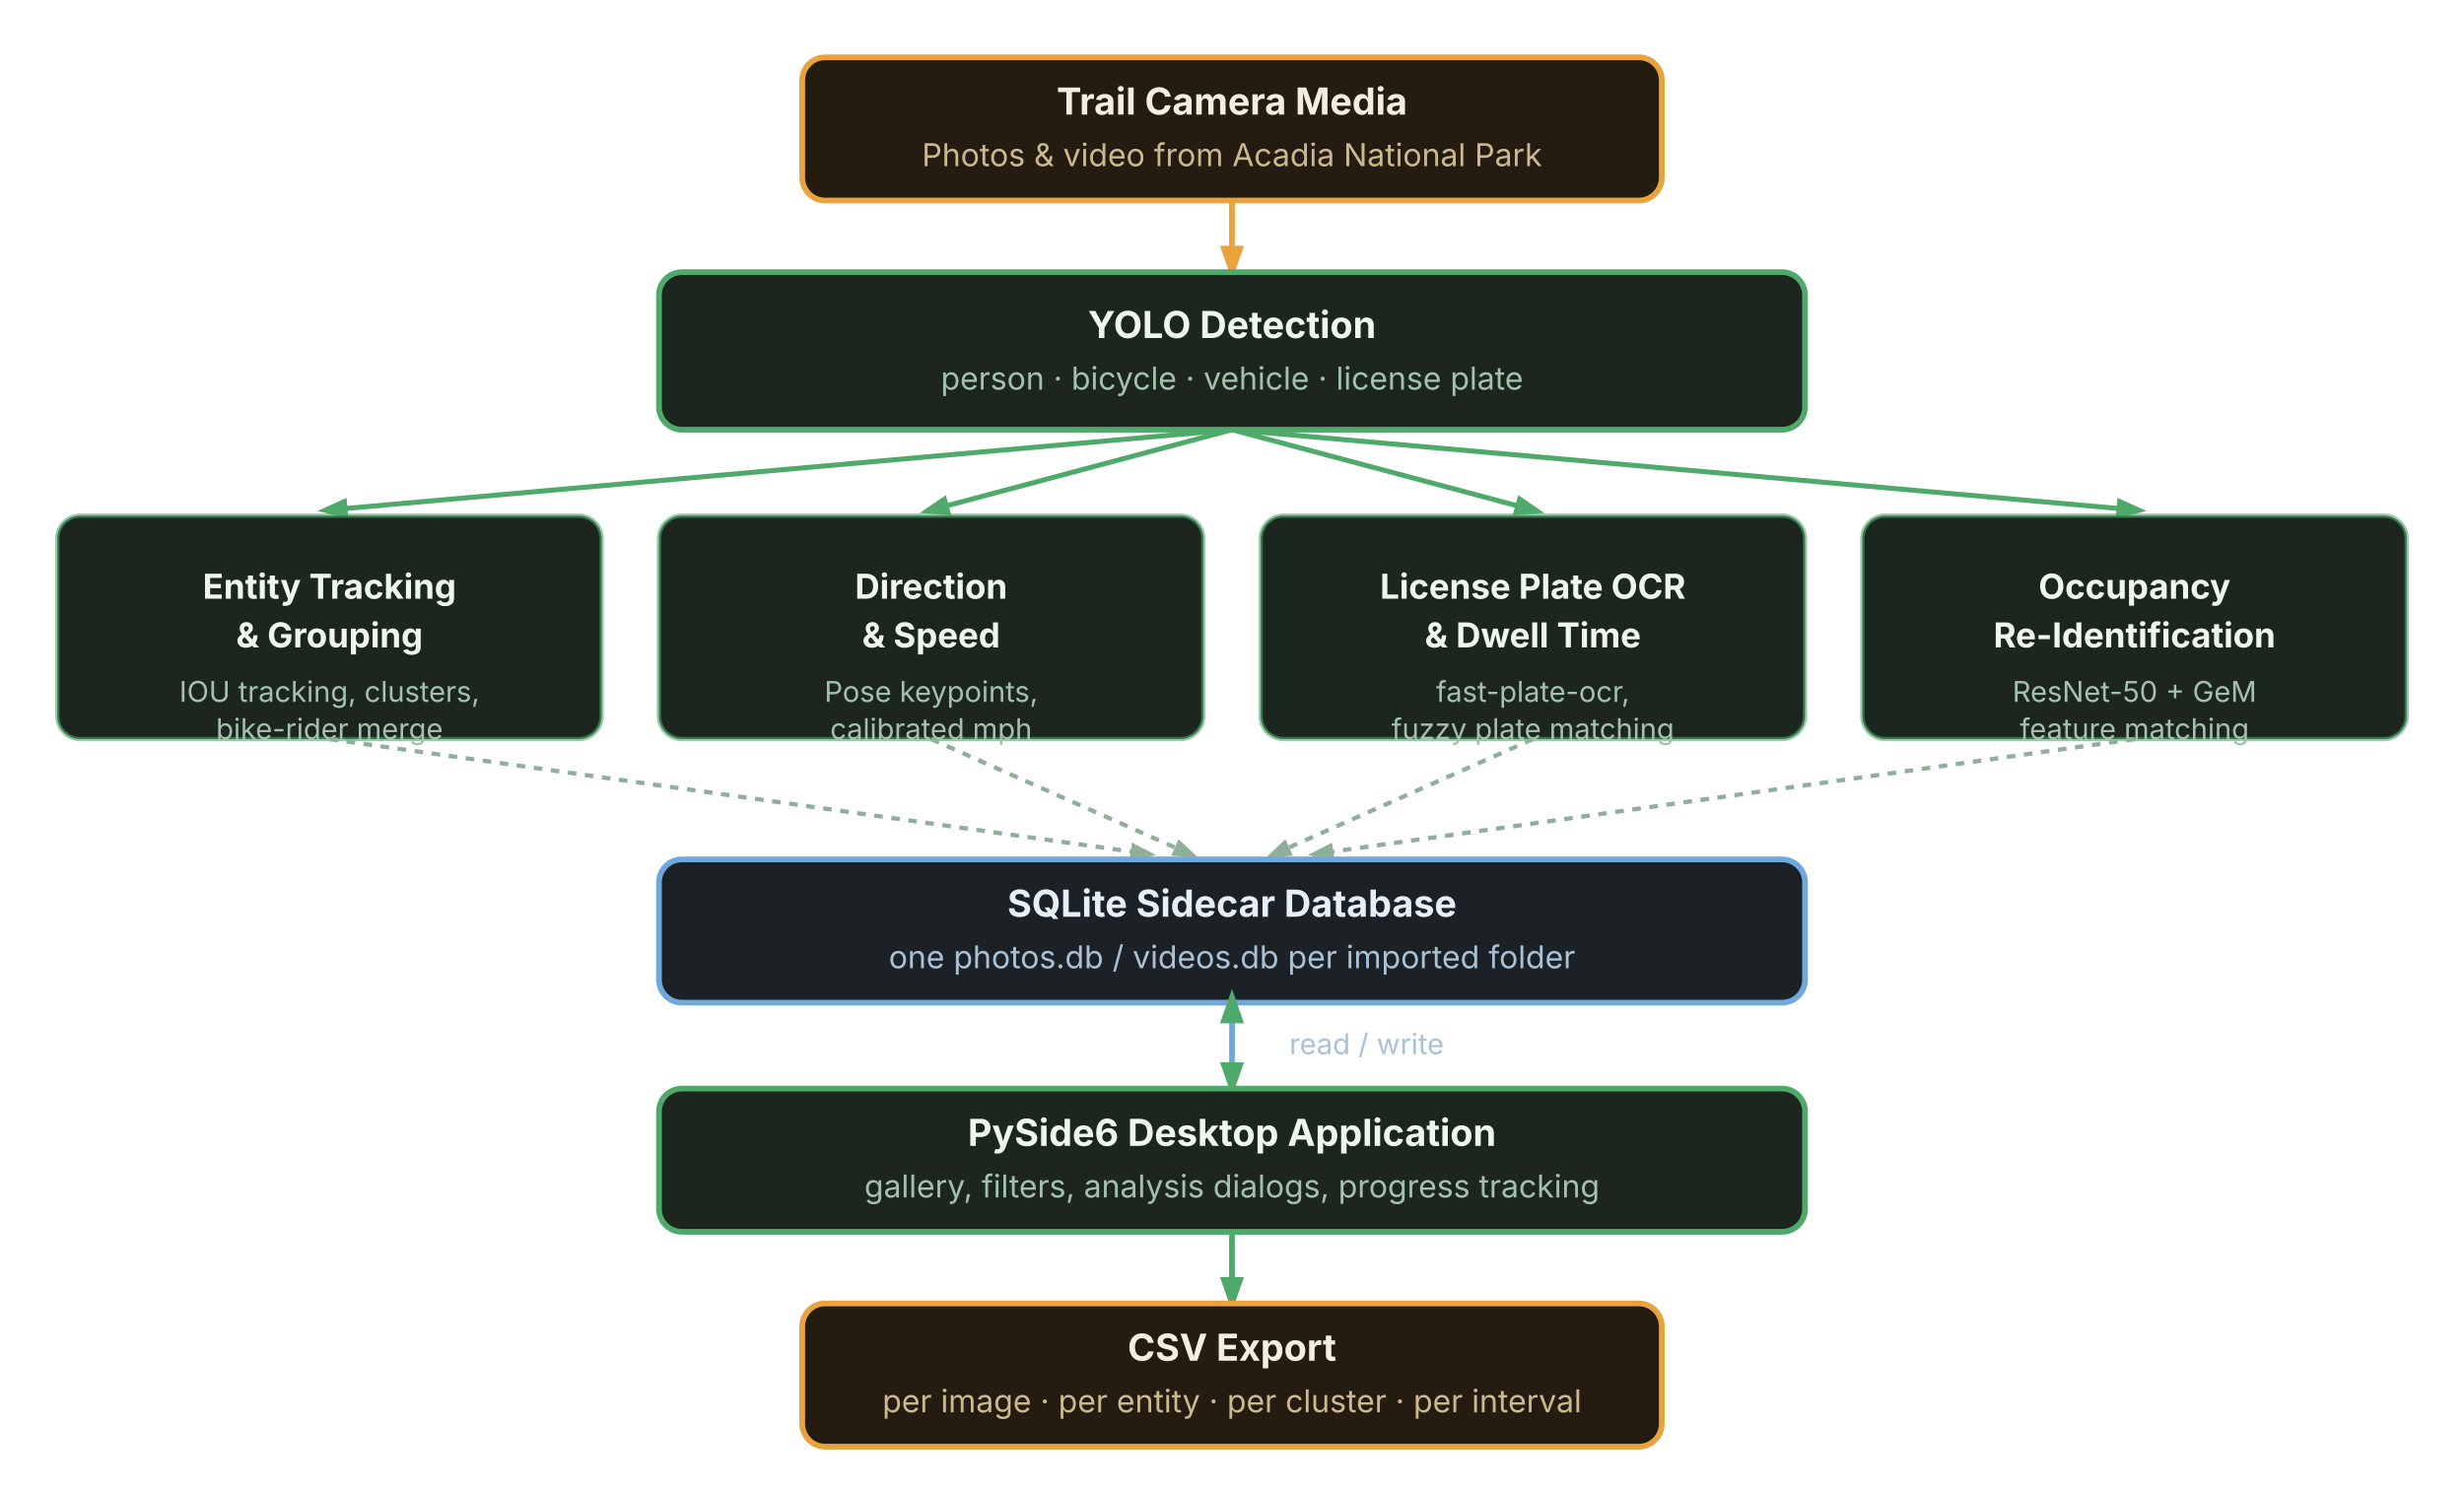
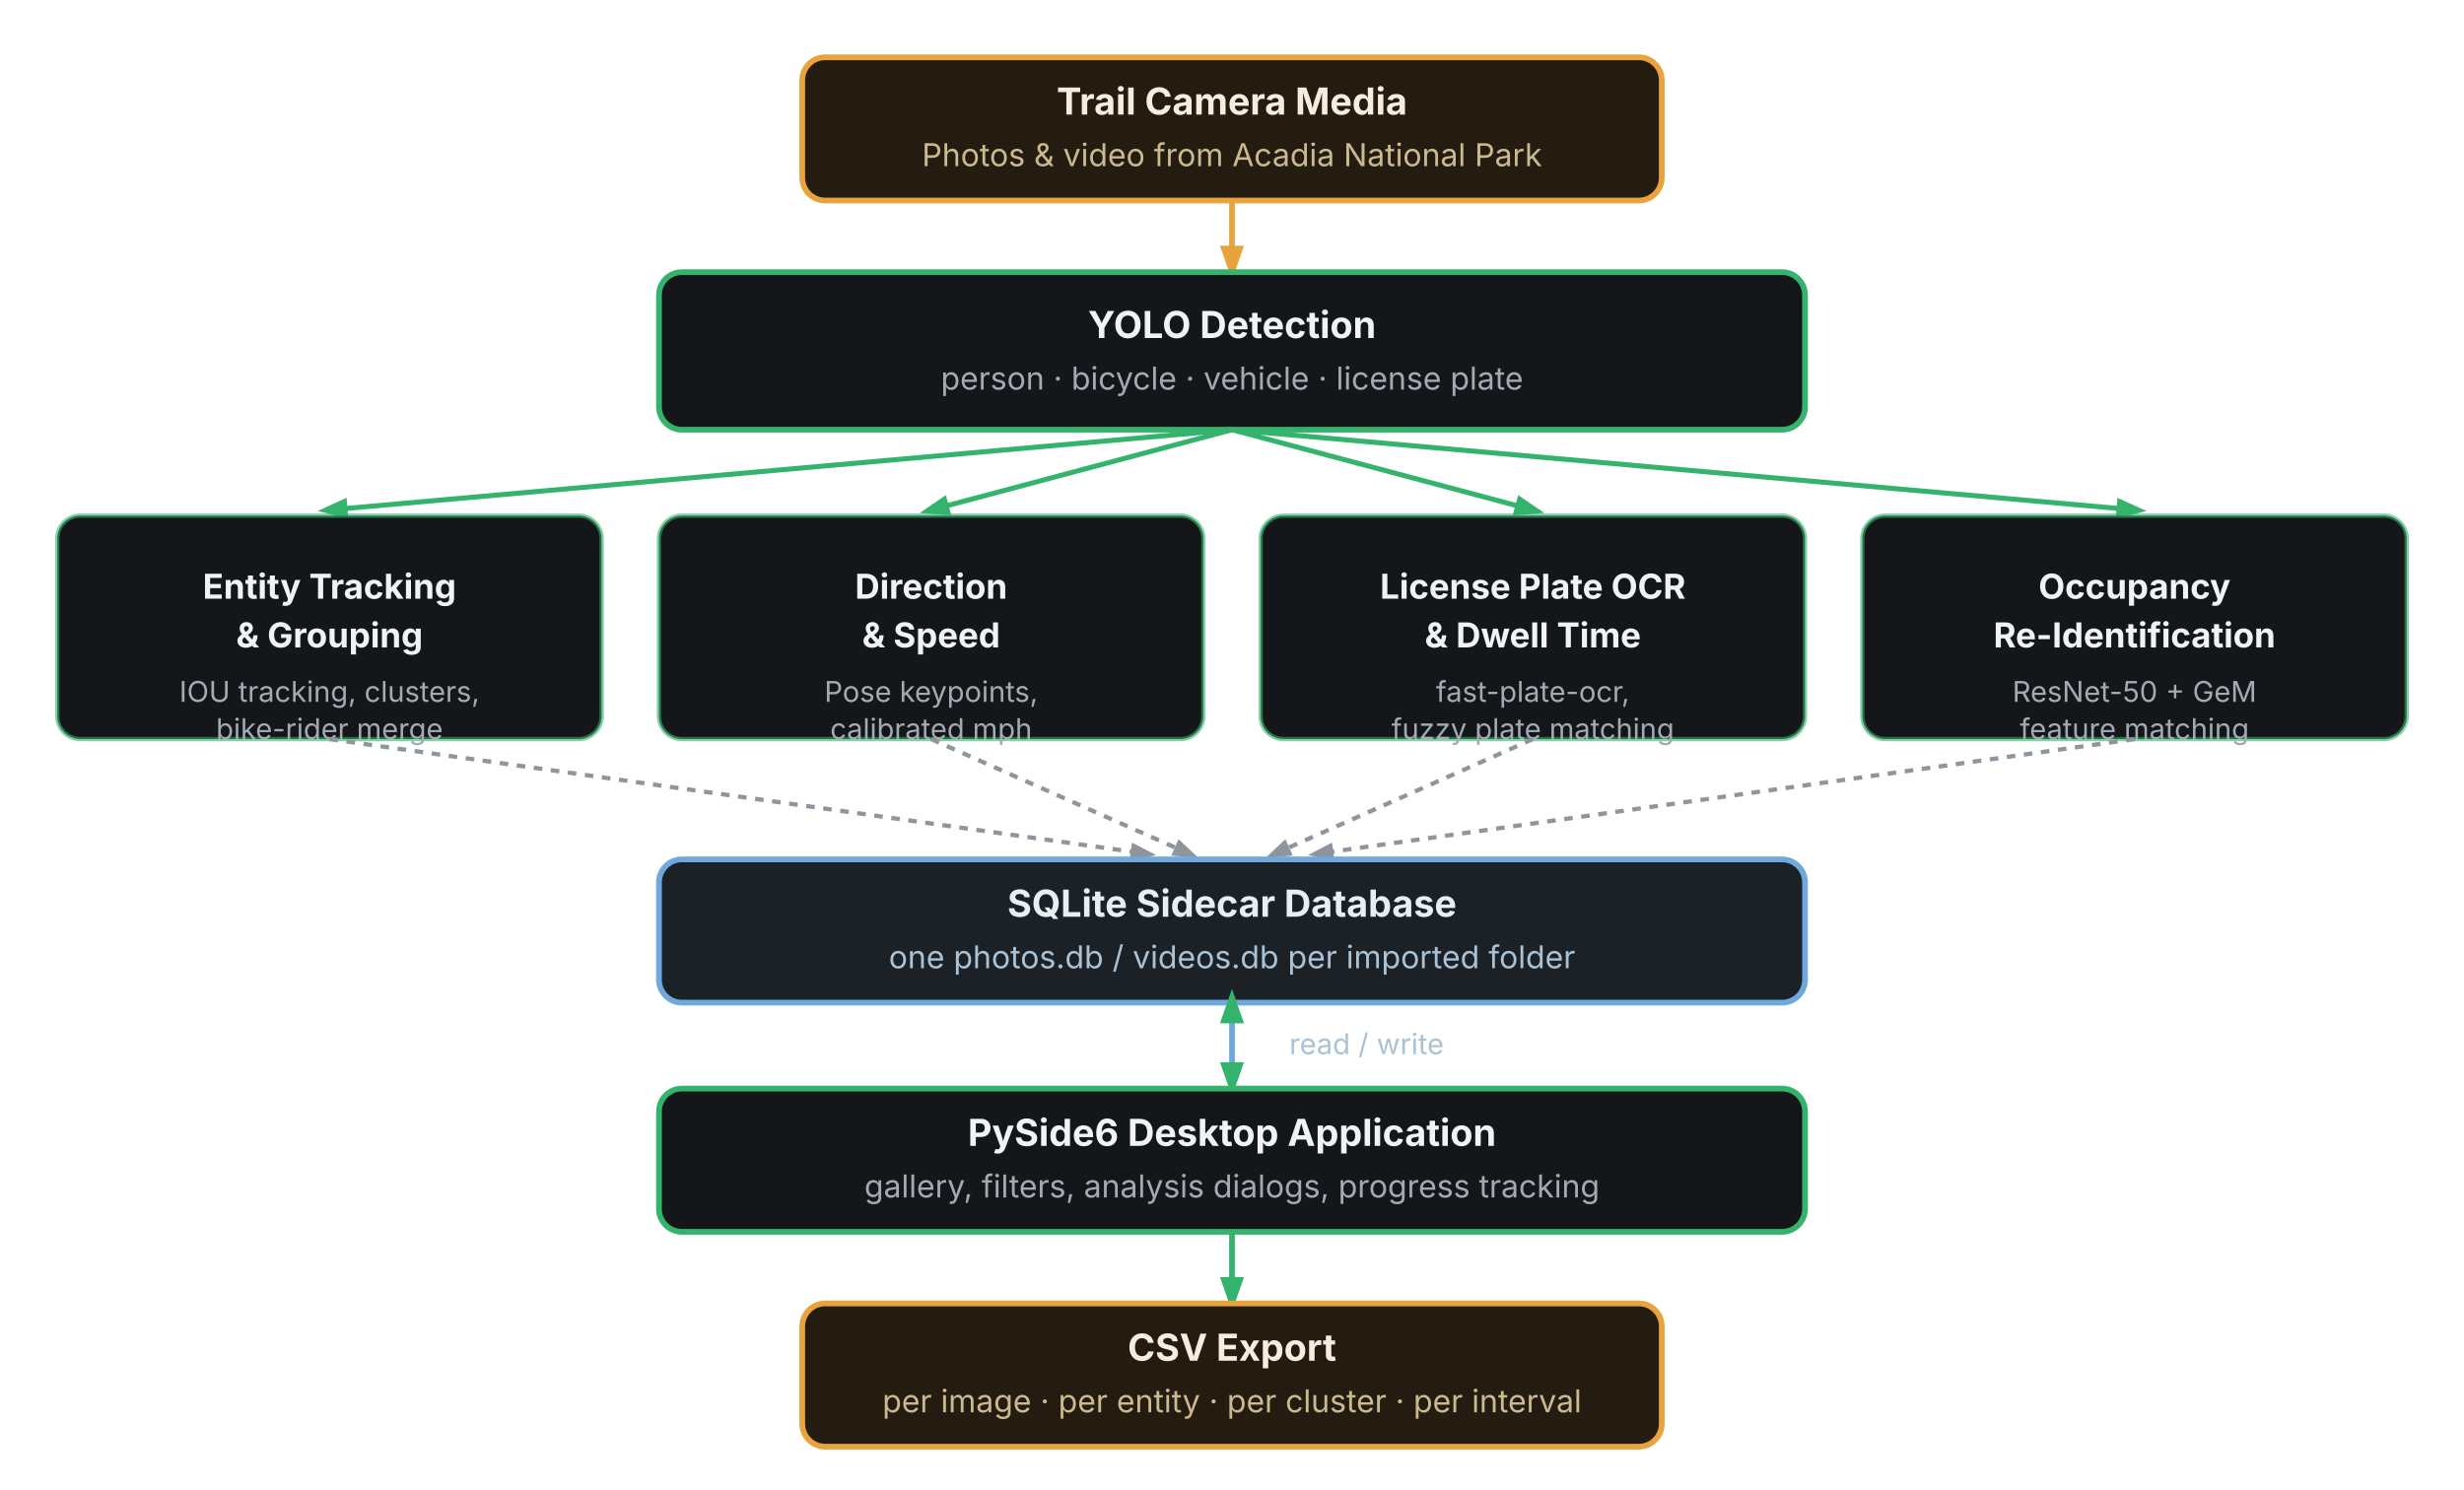
- <svg xmlns="http://www.w3.org/2000/svg" viewBox="0 0 860 520" width="100%" style="max-width: 860px; height: auto; display: block; margin: 20px auto; background: #16231c; border-radius: 8px; border: 1px solid rgba(79, 169, 107, 0.25); font-family: system-ui, -apple-system, sans-serif;">
+ <svg xmlns="http://www.w3.org/2000/svg" viewBox="0 0 860 520" width="100%" style="max-width: 860px; height: auto; display: block; margin: 20px auto; background: #16191d; border-radius: 8px; border: 1px solid rgba(52, 179, 108, 0.25); font-family: system-ui, -apple-system, sans-serif;">
  <defs>
    <marker id="pv-arrow" viewBox="0 0 10 10" refX="6" refY="5" markerWidth="6" markerHeight="6" orient="auto-start-reverse">
-       <path d="M 0 1.5 L 10 5 L 0 8.5 z" fill="#4fa96b" />
+       <path d="M 0 1.5 L 10 5 L 0 8.5 z" fill="#34b36c" />
    </marker>
    <marker id="pv-arrow-muted" viewBox="0 0 10 10" refX="6" refY="5" markerWidth="6" markerHeight="6" orient="auto-start-reverse">
-       <path d="M 0 1.5 L 10 5 L 0 8.5 z" fill="#8fae9b" />
+       <path d="M 0 1.5 L 10 5 L 0 8.5 z" fill="#8e959f" />
    </marker>
    <marker id="pv-arrow-amber" viewBox="0 0 10 10" refX="6" refY="5" markerWidth="6" markerHeight="6" orient="auto-start-reverse">
      <path d="M 0 1.5 L 10 5 L 0 8.5 z" fill="#e8a33d" />
    </marker>
  </defs>
  <rect x="280" y="20" width="300" height="50" rx="8" fill="#241c10" stroke="#e8a33d" stroke-width="2" />
  <text x="430" y="40" fill="#f6ede0" font-size="13" font-weight="bold" text-anchor="middle">Trail Camera Media</text>
  <text x="430" y="58" fill="#cbb98f" font-size="11" text-anchor="middle">Photos &amp; video from Acadia National Park</text>
  <path d="M 430 70 L 430 93" stroke="#e8a33d" stroke-width="2" marker-end="url(#pv-arrow-amber)" />
-   <rect x="230" y="95" width="400" height="55" rx="8" fill="#1c261f" stroke="#4fa96b" stroke-width="2" />
-   <text x="430" y="118" fill="#eef6ef" font-size="13" font-weight="bold" text-anchor="middle">YOLO Detection</text>
-   <text x="430" y="136" fill="#a3c2ad" font-size="11" text-anchor="middle">person · bicycle · vehicle · license plate</text>
-   <path d="M 430 150 L 115 178" stroke="#4fa96b" stroke-width="1.75" marker-end="url(#pv-arrow)" />
-   <path d="M 430 150 L 325 178" stroke="#4fa96b" stroke-width="1.75" marker-end="url(#pv-arrow)" />
-   <path d="M 430 150 L 535 178" stroke="#4fa96b" stroke-width="1.75" marker-end="url(#pv-arrow)" />
-   <path d="M 430 150 L 745 178" stroke="#4fa96b" stroke-width="1.75" marker-end="url(#pv-arrow)" />
-   <rect x="20" y="180" width="190" height="78" rx="8" fill="#1c261f" stroke="rgba(79, 169, 107, 0.6)" stroke-width="1.5" />
-   <text x="115" y="209" fill="#eef6ef" font-size="12" font-weight="bold" text-anchor="middle">Entity Tracking</text>
-   <text x="115" y="226" fill="#eef6ef" font-size="12" font-weight="bold" text-anchor="middle">&amp; Grouping</text>
-   <text x="115" y="245" fill="#a3c2ad" font-size="10" text-anchor="middle">IOU tracking, clusters,</text>
-   <text x="115" y="258" fill="#a3c2ad" font-size="10" text-anchor="middle">bike-rider merge</text>
-   <rect x="230" y="180" width="190" height="78" rx="8" fill="#1c261f" stroke="rgba(79, 169, 107, 0.6)" stroke-width="1.5" />
-   <text x="325" y="209" fill="#eef6ef" font-size="12" font-weight="bold" text-anchor="middle">Direction</text>
-   <text x="325" y="226" fill="#eef6ef" font-size="12" font-weight="bold" text-anchor="middle">&amp; Speed</text>
-   <text x="325" y="245" fill="#a3c2ad" font-size="10" text-anchor="middle">Pose keypoints,</text>
-   <text x="325" y="258" fill="#a3c2ad" font-size="10" text-anchor="middle">calibrated mph</text>
-   <rect x="440" y="180" width="190" height="78" rx="8" fill="#1c261f" stroke="rgba(79, 169, 107, 0.6)" stroke-width="1.5" />
-   <text x="535" y="209" fill="#eef6ef" font-size="12" font-weight="bold" text-anchor="middle">License Plate OCR</text>
-   <text x="535" y="226" fill="#eef6ef" font-size="12" font-weight="bold" text-anchor="middle">&amp; Dwell Time</text>
-   <text x="535" y="245" fill="#a3c2ad" font-size="10" text-anchor="middle">fast-plate-ocr,</text>
-   <text x="535" y="258" fill="#a3c2ad" font-size="10" text-anchor="middle">fuzzy plate matching</text>
-   <rect x="650" y="180" width="190" height="78" rx="8" fill="#1c261f" stroke="rgba(79, 169, 107, 0.6)" stroke-width="1.5" />
-   <text x="745" y="209" fill="#eef6ef" font-size="12" font-weight="bold" text-anchor="middle">Occupancy</text>
-   <text x="745" y="226" fill="#eef6ef" font-size="12" font-weight="bold" text-anchor="middle">Re-Identification</text>
-   <text x="745" y="245" fill="#a3c2ad" font-size="10" text-anchor="middle">ResNet-50 + GeM</text>
-   <text x="745" y="258" fill="#a3c2ad" font-size="10" text-anchor="middle">feature matching</text>
-   <path d="M 115 258 L 400 298" stroke="#8fae9b" stroke-width="1.5" stroke-dasharray="3,3" marker-end="url(#pv-arrow-muted)" />
-   <path d="M 325 258 L 415 298" stroke="#8fae9b" stroke-width="1.5" stroke-dasharray="3,3" marker-end="url(#pv-arrow-muted)" />
-   <path d="M 535 258 L 445 298" stroke="#8fae9b" stroke-width="1.5" stroke-dasharray="3,3" marker-end="url(#pv-arrow-muted)" />
-   <path d="M 745 258 L 460 298" stroke="#8fae9b" stroke-width="1.5" stroke-dasharray="3,3" marker-end="url(#pv-arrow-muted)" />
+   <rect x="230" y="95" width="400" height="55" rx="8" fill="#141619" stroke="#34b36c" stroke-width="2" />
+   <text x="430" y="118" fill="#f0f2f4" font-size="13" font-weight="bold" text-anchor="middle">YOLO Detection</text>
+   <text x="430" y="136" fill="#a3aab4" font-size="11" text-anchor="middle">person · bicycle · vehicle · license plate</text>
+   <path d="M 430 150 L 115 178" stroke="#34b36c" stroke-width="1.75" marker-end="url(#pv-arrow)" />
+   <path d="M 430 150 L 325 178" stroke="#34b36c" stroke-width="1.75" marker-end="url(#pv-arrow)" />
+   <path d="M 430 150 L 535 178" stroke="#34b36c" stroke-width="1.75" marker-end="url(#pv-arrow)" />
+   <path d="M 430 150 L 745 178" stroke="#34b36c" stroke-width="1.75" marker-end="url(#pv-arrow)" />
+   <rect x="20" y="180" width="190" height="78" rx="8" fill="#141619" stroke="rgba(52, 179, 108, 0.6)" stroke-width="1.5" />
+   <text x="115" y="209" fill="#f0f2f4" font-size="12" font-weight="bold" text-anchor="middle">Entity Tracking</text>
+   <text x="115" y="226" fill="#f0f2f4" font-size="12" font-weight="bold" text-anchor="middle">&amp; Grouping</text>
+   <text x="115" y="245" fill="#a3aab4" font-size="10" text-anchor="middle">IOU tracking, clusters,</text>
+   <text x="115" y="258" fill="#a3aab4" font-size="10" text-anchor="middle">bike-rider merge</text>
+   <rect x="230" y="180" width="190" height="78" rx="8" fill="#141619" stroke="rgba(52, 179, 108, 0.6)" stroke-width="1.5" />
+   <text x="325" y="209" fill="#f0f2f4" font-size="12" font-weight="bold" text-anchor="middle">Direction</text>
+   <text x="325" y="226" fill="#f0f2f4" font-size="12" font-weight="bold" text-anchor="middle">&amp; Speed</text>
+   <text x="325" y="245" fill="#a3aab4" font-size="10" text-anchor="middle">Pose keypoints,</text>
+   <text x="325" y="258" fill="#a3aab4" font-size="10" text-anchor="middle">calibrated mph</text>
+   <rect x="440" y="180" width="190" height="78" rx="8" fill="#141619" stroke="rgba(52, 179, 108, 0.6)" stroke-width="1.5" />
+   <text x="535" y="209" fill="#f0f2f4" font-size="12" font-weight="bold" text-anchor="middle">License Plate OCR</text>
+   <text x="535" y="226" fill="#f0f2f4" font-size="12" font-weight="bold" text-anchor="middle">&amp; Dwell Time</text>
+   <text x="535" y="245" fill="#a3aab4" font-size="10" text-anchor="middle">fast-plate-ocr,</text>
+   <text x="535" y="258" fill="#a3aab4" font-size="10" text-anchor="middle">fuzzy plate matching</text>
+   <rect x="650" y="180" width="190" height="78" rx="8" fill="#141619" stroke="rgba(52, 179, 108, 0.6)" stroke-width="1.5" />
+   <text x="745" y="209" fill="#f0f2f4" font-size="12" font-weight="bold" text-anchor="middle">Occupancy</text>
+   <text x="745" y="226" fill="#f0f2f4" font-size="12" font-weight="bold" text-anchor="middle">Re-Identification</text>
+   <text x="745" y="245" fill="#a3aab4" font-size="10" text-anchor="middle">ResNet-50 + GeM</text>
+   <text x="745" y="258" fill="#a3aab4" font-size="10" text-anchor="middle">feature matching</text>
+   <path d="M 115 258 L 400 298" stroke="#8e959f" stroke-width="1.5" stroke-dasharray="3,3" marker-end="url(#pv-arrow-muted)" />
+   <path d="M 325 258 L 415 298" stroke="#8e959f" stroke-width="1.5" stroke-dasharray="3,3" marker-end="url(#pv-arrow-muted)" />
+   <path d="M 535 258 L 445 298" stroke="#8e959f" stroke-width="1.5" stroke-dasharray="3,3" marker-end="url(#pv-arrow-muted)" />
+   <path d="M 745 258 L 460 298" stroke="#8e959f" stroke-width="1.5" stroke-dasharray="3,3" marker-end="url(#pv-arrow-muted)" />
  <rect x="230" y="300" width="400" height="50" rx="8" fill="#1c2126" stroke="#6fa8dc" stroke-width="2" />
  <text x="430" y="320" fill="#e6eef6" font-size="13" font-weight="bold" text-anchor="middle">SQLite Sidecar Database</text>
  <text x="430" y="338" fill="#a9c2d6" font-size="11" text-anchor="middle">one photos.db / videos.db per imported folder</text>
  <path d="M 430 350 L 430 378" stroke="#6fa8dc" stroke-width="2" marker-end="url(#pv-arrow)" marker-start="url(#pv-arrow)" />
  <text x="450" y="368" fill="#a9c2d6" font-size="10" text-anchor="start">read / write</text>
-   <rect x="230" y="380" width="400" height="50" rx="8" fill="#1c261f" stroke="#4fa96b" stroke-width="2" />
-   <text x="430" y="400" fill="#eef6ef" font-size="13" font-weight="bold" text-anchor="middle">PySide6 Desktop Application</text>
-   <text x="430" y="418" fill="#a3c2ad" font-size="11" text-anchor="middle">gallery, filters, analysis dialogs, progress tracking</text>
-   <path d="M 430 430 L 430 453" stroke="#4fa96b" stroke-width="2" marker-end="url(#pv-arrow)" />
+   <rect x="230" y="380" width="400" height="50" rx="8" fill="#141619" stroke="#34b36c" stroke-width="2" />
+   <text x="430" y="400" fill="#f0f2f4" font-size="13" font-weight="bold" text-anchor="middle">PySide6 Desktop Application</text>
+   <text x="430" y="418" fill="#a3aab4" font-size="11" text-anchor="middle">gallery, filters, analysis dialogs, progress tracking</text>
+   <path d="M 430 430 L 430 453" stroke="#34b36c" stroke-width="2" marker-end="url(#pv-arrow)" />
  <rect x="280" y="455" width="300" height="50" rx="8" fill="#241c10" stroke="#e8a33d" stroke-width="2" />
  <text x="430" y="475" fill="#f6ede0" font-size="13" font-weight="bold" text-anchor="middle">CSV Export</text>
  <text x="430" y="493" fill="#cbb98f" font-size="11" text-anchor="middle">per image · per entity · per cluster · per interval</text>
</svg>
